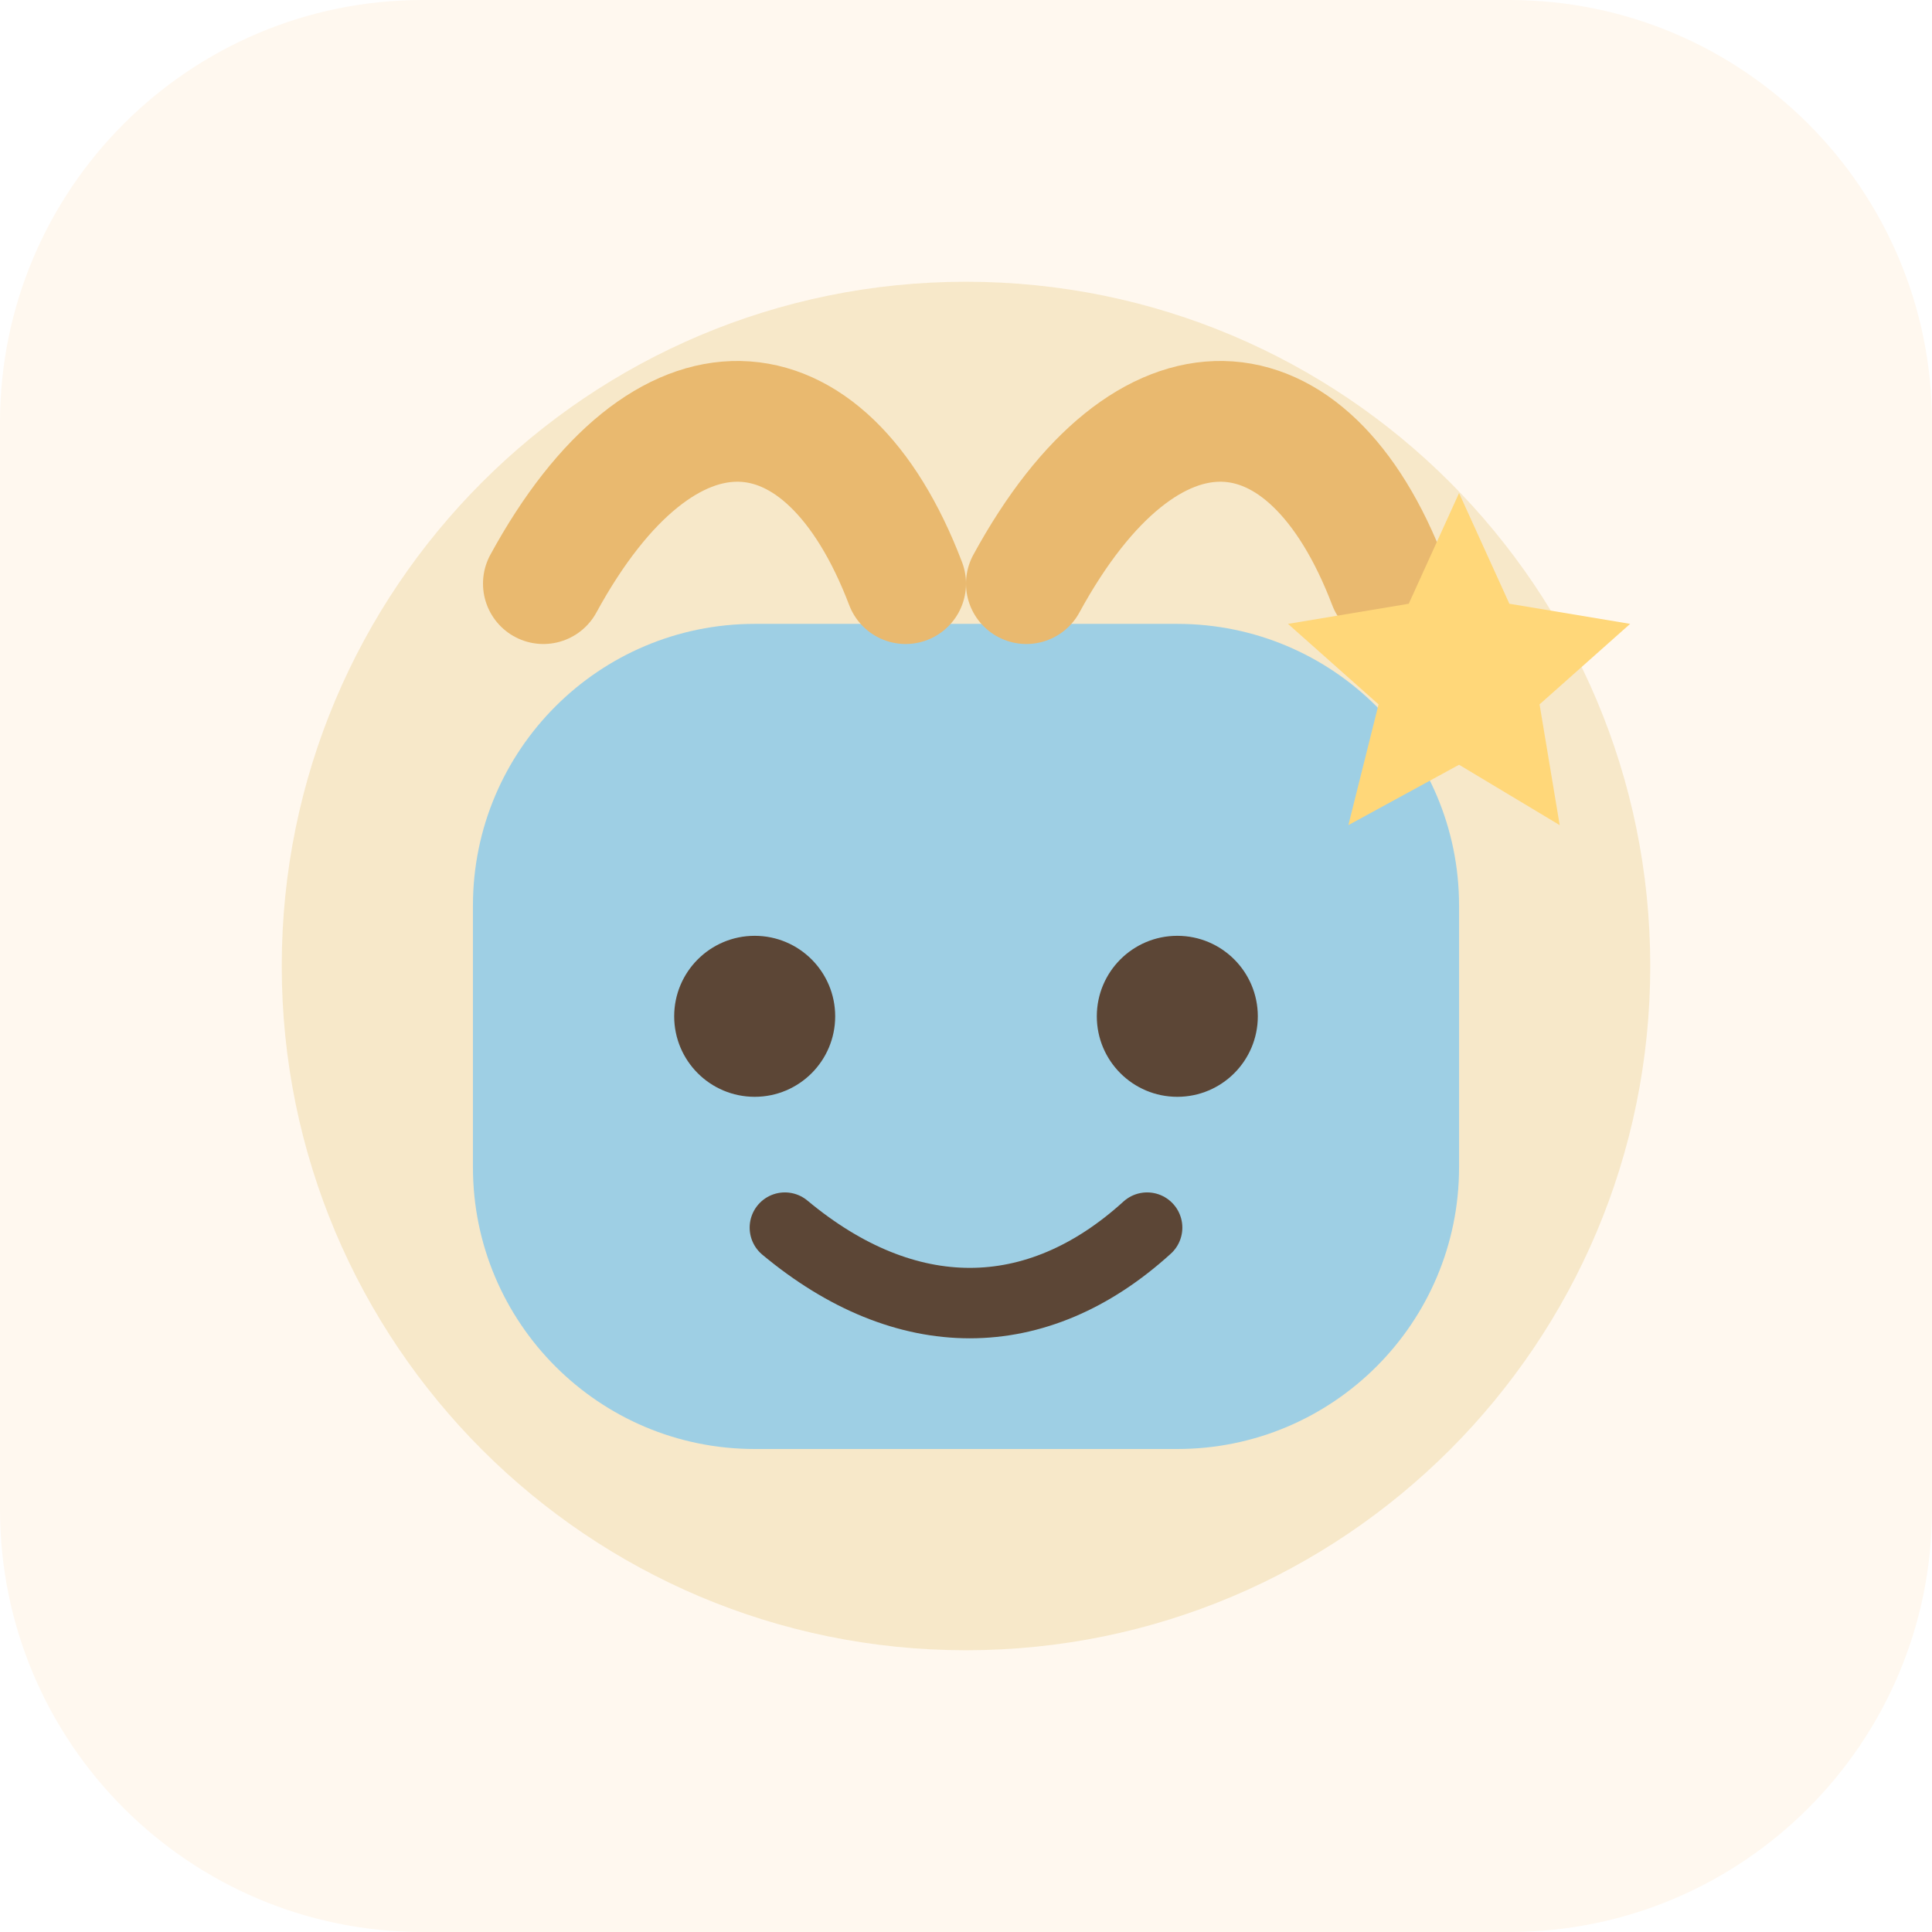
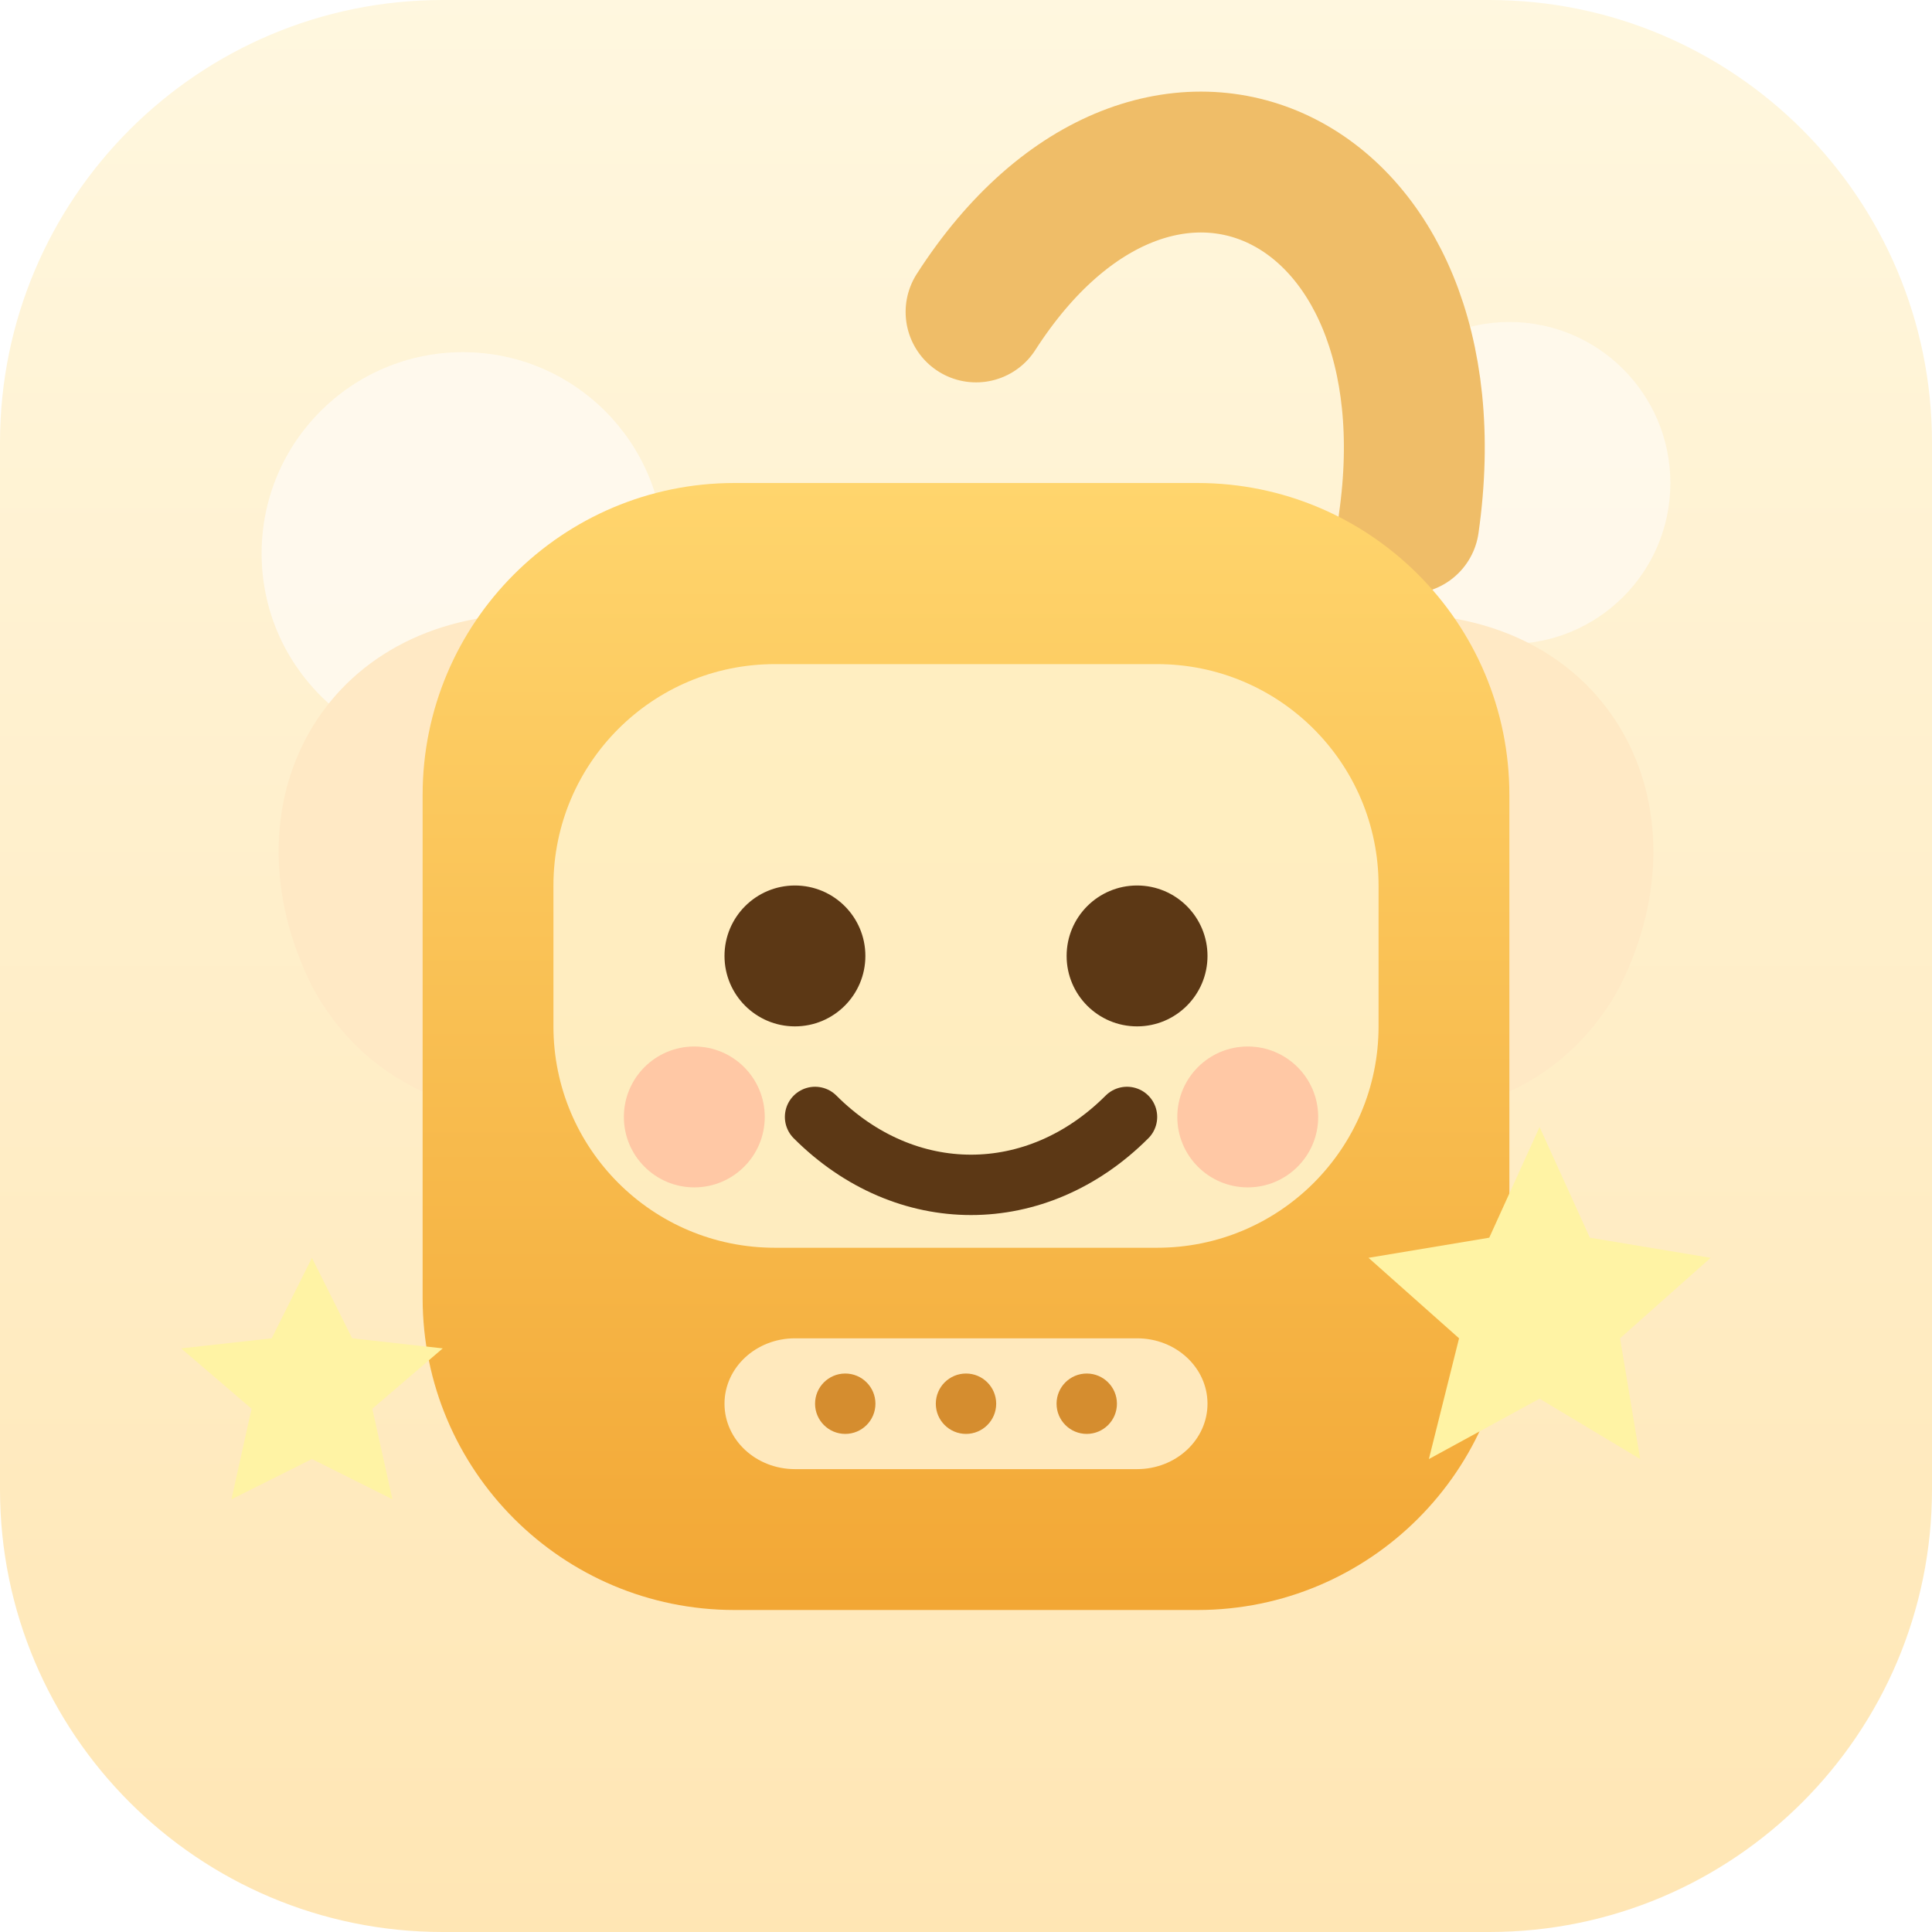
<svg xmlns="http://www.w3.org/2000/svg" viewBox="0 0 192 192" width="192" height="192">
-   <rect width="192" height="192" rx="42" fill="#fff8ef" />
-   <circle cx="96" cy="96" r="68" fill="#f7e8c9" />
-   <rect x="47" y="62" width="98" height="82" rx="28" fill="#9ecfe4" />
-   <circle cx="75" cy="101" r="8" fill="#5c4636" />
-   <circle cx="117" cy="101" r="8" fill="#5c4636" />
-   <path d="M78 122c12 10 25 10 36 0" fill="none" stroke="#5c4636" stroke-width="7" stroke-linecap="round" />
-   <path d="M54 58c12-22 28-21 36 0M102 58c12-22 28-21 36 0" fill="none" stroke="#e9b96f" stroke-width="12" stroke-linecap="round" />
-   <path d="M145 49l5 11 12 2-9 8 2 12-10-6-11 6 3-12-9-8 12-2z" fill="#ffd779" />
+   <defs>
+     <linearGradient id="bg" x1="0" y1="0" x2="0" y2="1">
+       <stop offset="0" stop-color="#fff7df" />
+       <stop offset="1" stop-color="#ffe6b4" />
+     </linearGradient>
+     <linearGradient id="box" x1="0" y1="0" x2="0" y2="1">
+       <stop offset="0" stop-color="#ffd56d" />
+       <stop offset="1" stop-color="#f2a735" />
+     </linearGradient>
+   </defs>
+   <rect width="192" height="192" rx="44" fill="url(#bg)" />
+   <circle cx="46" cy="55" r="20" fill="#fffaf0" opacity=".9" />
+   <circle cx="150" cy="48" r="16" fill="#fffaf0" opacity=".8" />
+   <path d="M97 31c18-28 48-14 43 21" fill="none" stroke="#efbd68" stroke-width="14" stroke-linecap="round" />
+   <path d="M53 61c-21 0-31 19-22 37 8 15 28 17 40 4" fill="#ffe9c5" />
+   <path d="M139 61c21 0 31 19 22 37-8 15-28 17-40 4" fill="#ffe9c5" />
+   <rect x="42" y="48" width="108" height="112" rx="31" fill="url(#box)" />
+   <rect x="55" y="66" width="82" height="58" rx="22" fill="#fff1c9" opacity=".92" />
+   <circle cx="79" cy="95" r="7" fill="#5c3815" />
+   <circle cx="113" cy="95" r="7" fill="#5c3815" />
+   <path d="M81 111c9 9 22 9 31 0" fill="none" stroke="#5c3815" stroke-width="6" stroke-linecap="round" />
+   <circle cx="69" cy="111" r="7" fill="#ffa98f" opacity=".55" />
+   <circle cx="124" cy="111" r="7" fill="#ffa98f" opacity=".55" />
+   <rect x="72" y="133" width="48" height="13" rx="7" fill="#ffe9bd" />
+   <circle cx="84" cy="139.5" r="3" fill="#d58d2f" />
+   <circle cx="96" cy="139.5" r="3" fill="#d58d2f" />
+   <circle cx="108" cy="139.5" r="3" fill="#d58d2f" />
+   <path d="M153 112l5 11 12 2-9 8 2 12-10-6-11 6 3-12-9-8 12-2z" fill="#fff3a4" />
+   <path d="M31 125l4 8 9 1-7 6 2 9-8-4-8 4 2-9-7-6 9-1z" fill="#fff3a4" />
</svg>
